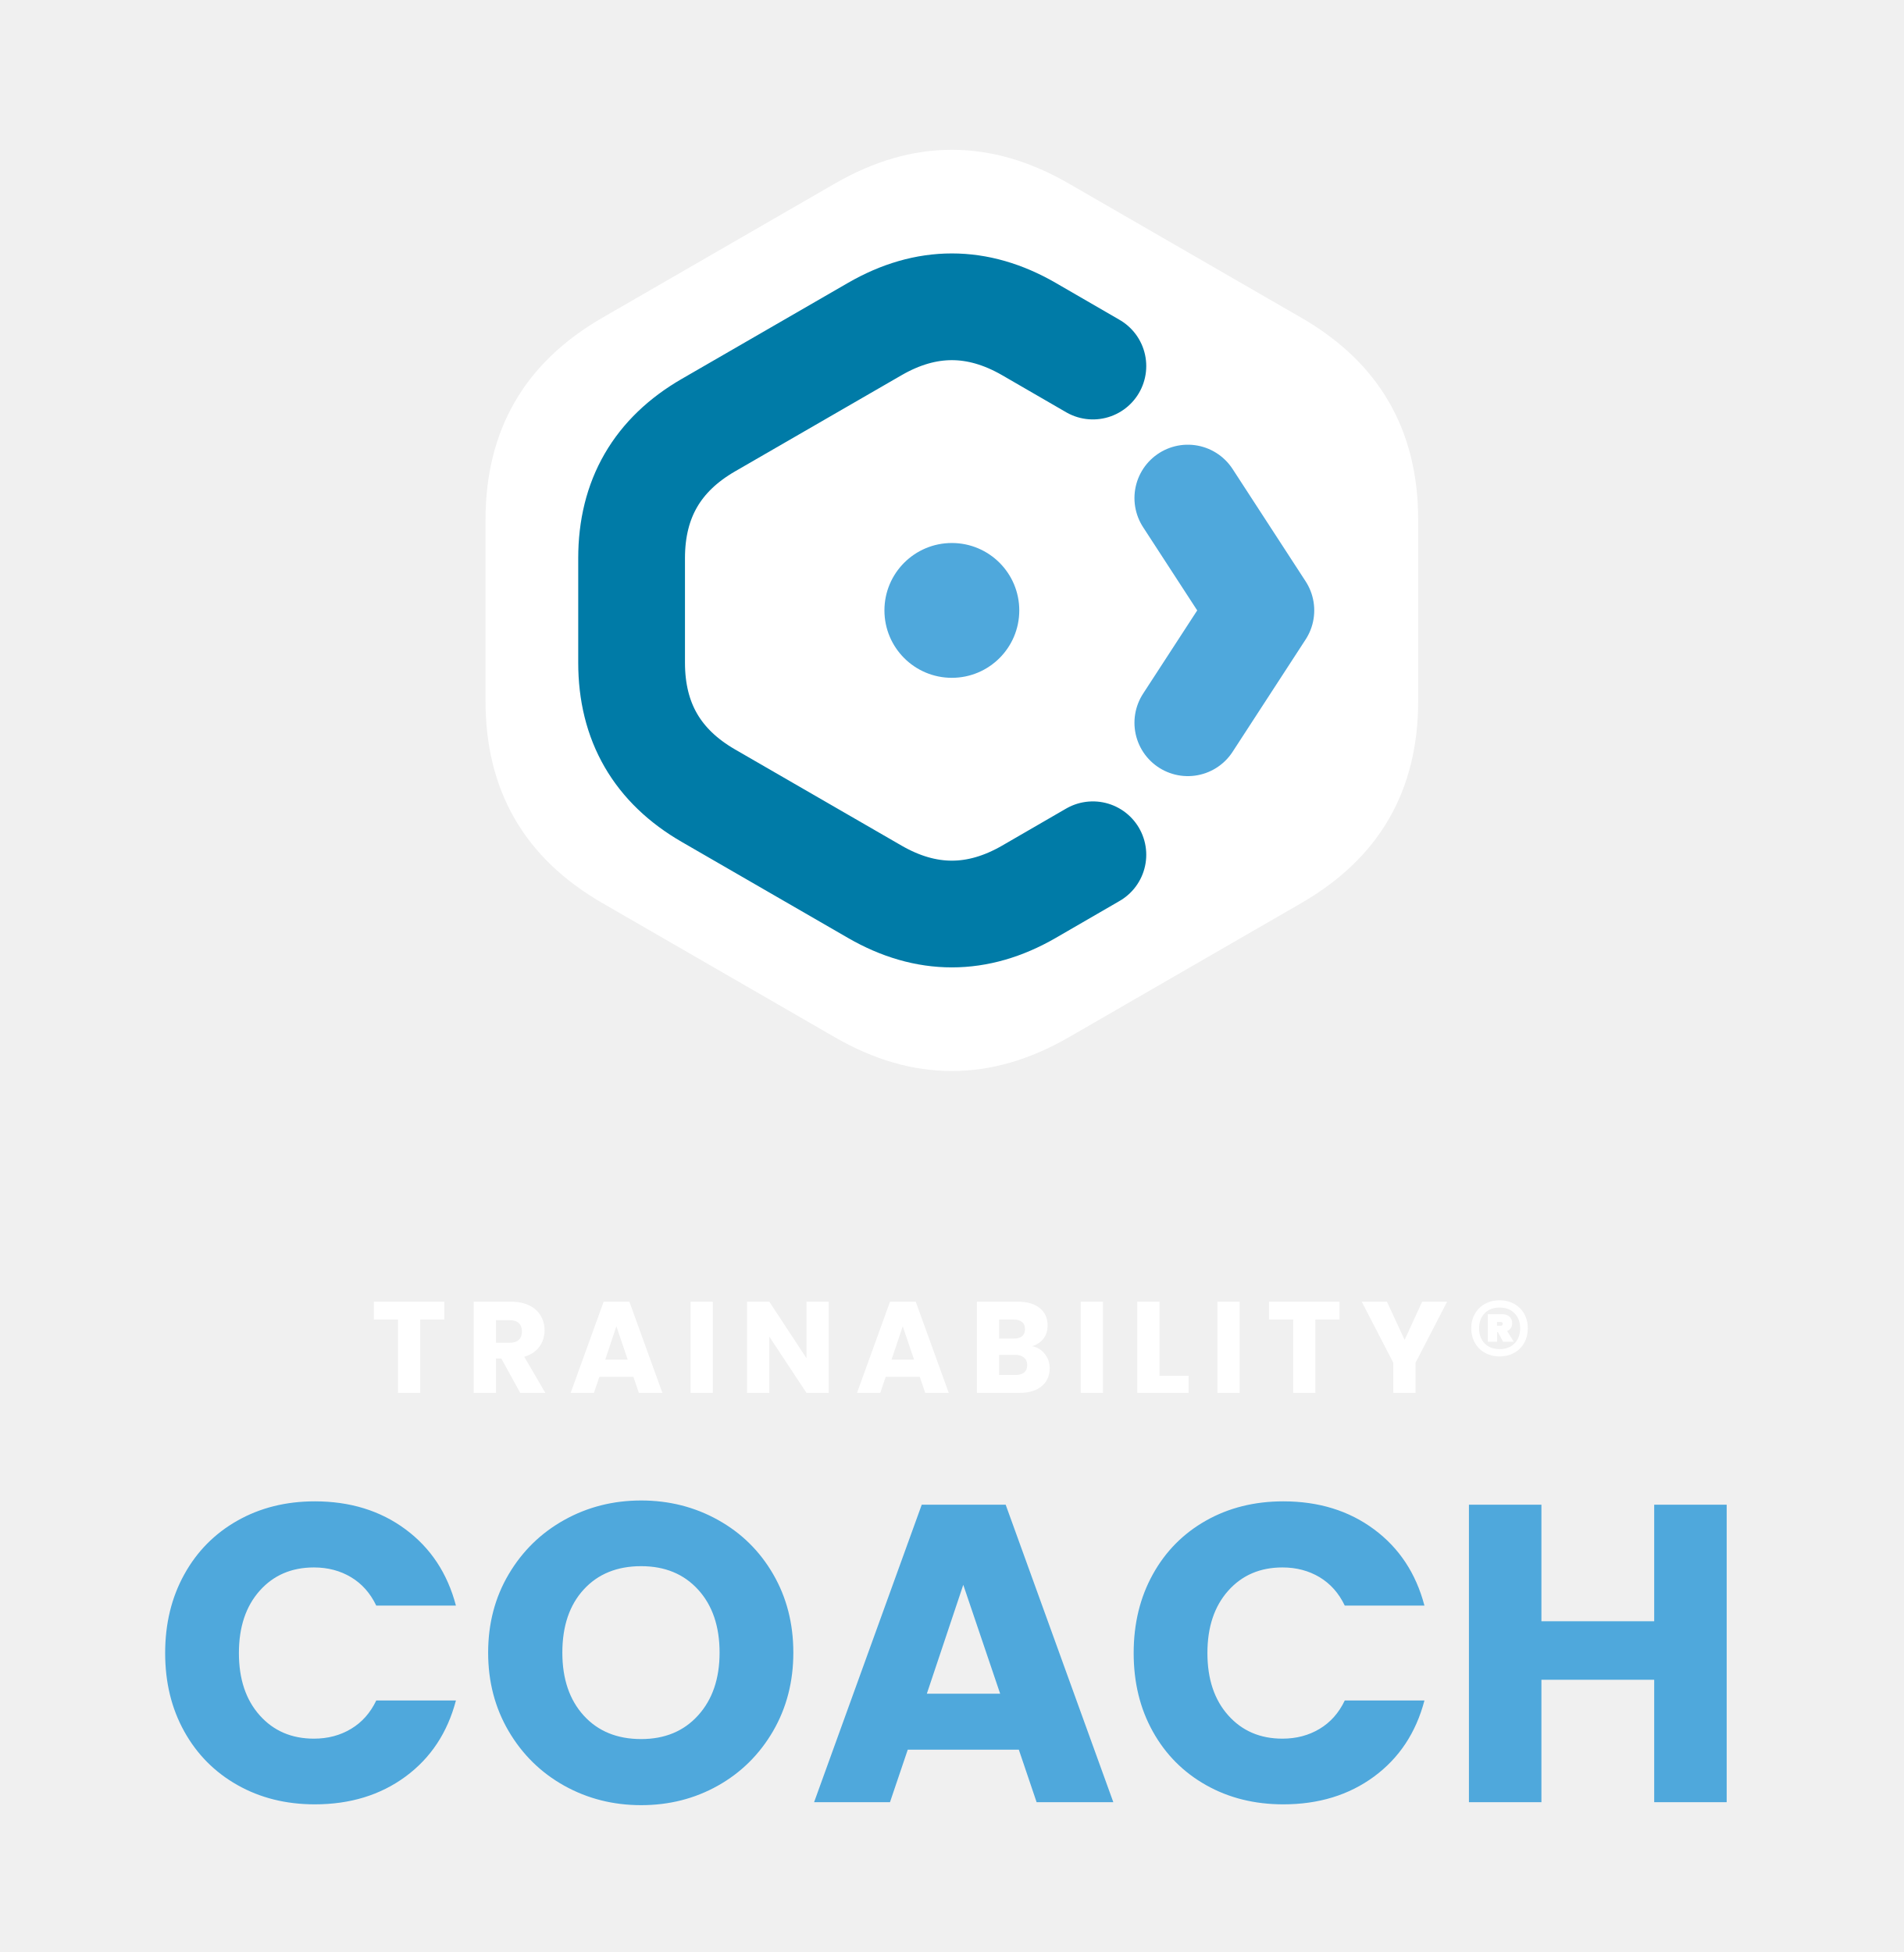
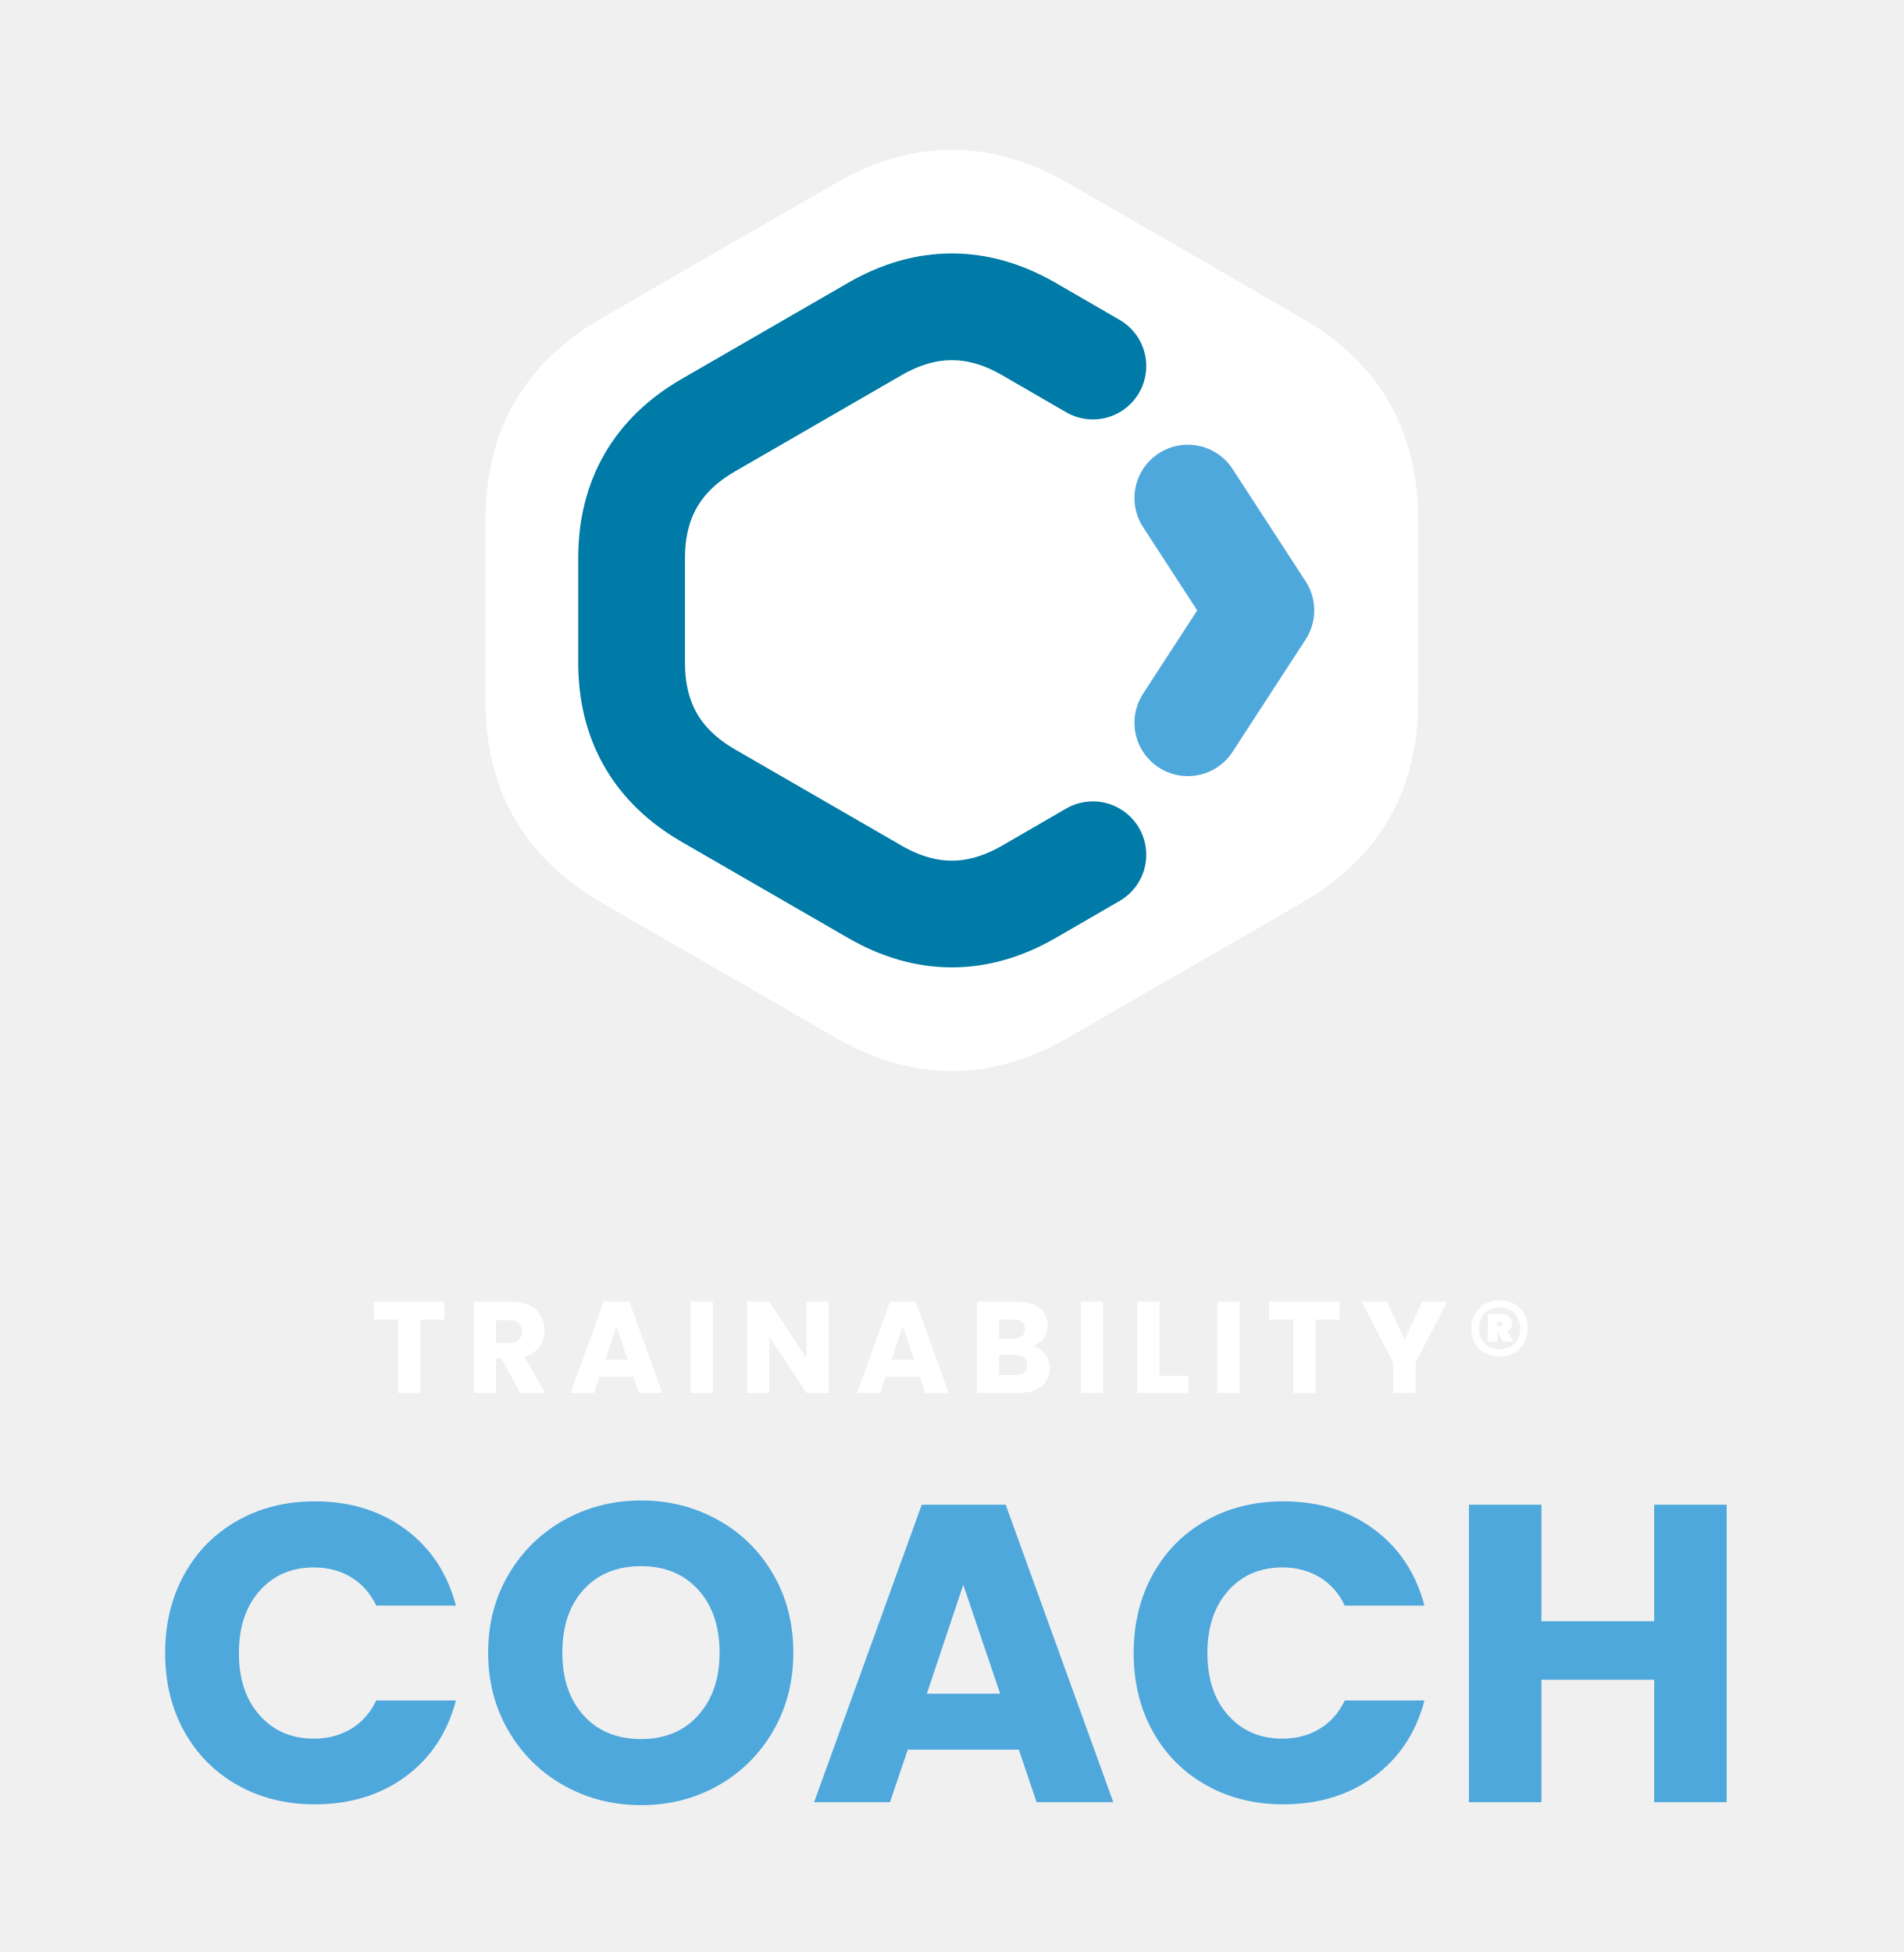
<svg xmlns="http://www.w3.org/2000/svg" viewBox="0 0 507.52 521.25" width="508" height="521" role="img" aria-label="Trainability Coach">
  <path d="M 284.96 49.00 L 347.06 84.85 Q 378.26 102.85 378.26 138.85 L 378.26 187.15 Q 378.26 223.15 347.06 241.15 L 284.96 277.00 Q 253.76 295.00 222.56 277.00 L 160.46 241.15 Q 129.26 223.15 129.26 187.15 L 129.26 138.85 Q 129.26 102.85 160.46 84.85 L 222.56 49.00 Q 253.76 31.00 284.96 49.00 Z" fill="#FFFFFF" />
  <path d="M 291.41 97.75 L 274.31 87.85 Q 253.76 76.00 233.21 87.85 L 188.81 113.50 Q 168.26 125.35 168.26 149.05 L 168.26 176.95 Q 168.26 200.65 188.81 212.50 L 233.21 238.15 Q 253.76 250.00 274.31 238.15 L 291.41 228.25" fill="none" stroke="#007BA7" stroke-width="28.50" stroke-linecap="round" stroke-linejoin="round" />
  <path d="M 316.76 133.00 L 336.26 163.00 L 316.76 193.00" fill="none" stroke="#4FA8DC" stroke-width="28.50" stroke-linecap="round" stroke-linejoin="round" />
-   <circle cx="253.76" cy="163.00" r="18.00" fill="#4FA8DC" />
  <path d="M 118.28 347.60 L 118.28 352.36 L 111.82 352.36 L 111.82 371.95 L 105.89 371.95 L 105.89 352.36 L 99.44 352.36 L 99.44 347.60 Z M 138.53 371.95 L 133.47 362.76 L 132.05 362.76 L 132.05 371.95 L 126.11 371.95 L 126.11 347.60 L 136.07 347.60 Q 138.95 347.60 140.98 348.61 Q 143.01 349.62 144.01 351.37 Q 145.02 353.12 145.02 355.27 Q 145.02 357.70 143.65 359.61 Q 142.28 361.51 139.61 362.31 L 145.23 371.95 Z M 132.05 358.56 L 135.72 358.56 Q 137.35 358.56 138.17 357.77 Q 138.98 356.97 138.98 355.51 Q 138.98 354.13 138.17 353.33 Q 137.35 352.53 135.72 352.53 L 132.05 352.53 Z M 168.74 367.65 L 159.66 367.65 L 158.20 371.95 L 151.99 371.95 L 160.80 347.60 L 167.67 347.60 L 176.48 371.95 L 170.20 371.95 Z M 167.22 363.07 L 164.20 354.16 L 161.22 363.07 Z M 189.94 347.60 L 189.94 371.95 L 184.01 371.95 L 184.01 347.60 Z M 220.88 371.95 L 214.95 371.95 L 205.03 356.93 L 205.03 371.95 L 199.09 371.95 L 199.09 347.60 L 205.03 347.60 L 214.95 362.69 L 214.95 347.60 L 220.88 347.60 Z M 245.19 367.65 L 236.10 367.65 L 234.65 371.95 L 228.44 371.95 L 237.25 347.60 L 244.12 347.60 L 252.93 371.95 L 246.65 371.95 Z M 243.67 363.07 L 240.65 354.16 L 237.66 363.07 Z M 279.88 365.33 Q 279.88 368.38 277.74 370.17 Q 275.61 371.95 271.80 371.95 L 260.45 371.95 L 260.45 347.60 L 271.41 347.60 Q 275.13 347.60 277.22 349.30 Q 279.32 351.00 279.32 353.92 Q 279.32 356.07 278.20 357.49 Q 277.07 358.91 275.20 359.47 Q 277.31 359.92 278.59 361.57 Q 279.88 363.21 279.88 365.33 Z M 266.38 357.45 L 270.27 357.45 Q 271.73 357.45 272.51 356.81 Q 273.29 356.17 273.29 354.92 Q 273.29 353.67 272.51 353.02 Q 271.73 352.36 270.27 352.36 L 266.38 352.36 Z M 273.88 364.53 Q 273.88 363.25 273.03 362.52 Q 272.18 361.79 270.69 361.79 L 266.38 361.79 L 266.38 367.17 L 270.76 367.17 Q 272.25 367.17 273.06 366.49 Q 273.88 365.81 273.88 364.53 Z M 294.10 347.60 L 294.10 371.95 L 288.17 371.95 L 288.17 347.60 Z M 309.19 367.38 L 316.96 367.38 L 316.96 371.95 L 303.26 371.95 L 303.26 347.60 L 309.19 347.60 Z M 330.59 347.60 L 330.59 371.95 L 324.66 371.95 L 324.66 347.60 Z M 357.26 347.60 L 357.26 352.36 L 350.81 352.36 L 350.81 371.95 L 344.88 371.95 L 344.88 352.36 L 338.43 352.36 L 338.43 347.60 Z M 385.98 347.60 L 377.55 363.91 L 377.55 371.95 L 371.62 371.95 L 371.62 363.91 L 363.19 347.60 L 369.92 347.60 L 374.64 357.80 L 379.32 347.60 Z M 407.52 354.71 Q 407.52 356.87 406.57 358.58 Q 405.61 360.30 403.90 361.25 Q 402.18 362.21 400.00 362.21 Q 397.81 362.21 396.09 361.25 Q 394.38 360.30 393.41 358.58 Q 392.43 356.87 392.43 354.71 Q 392.43 352.53 393.41 350.83 Q 394.38 349.13 396.09 348.18 Q 397.81 347.22 400.00 347.22 Q 402.18 347.22 403.90 348.18 Q 405.61 349.13 406.57 350.83 Q 407.52 352.53 407.52 354.71 Z M 405.48 354.71 Q 405.48 352.22 403.98 350.69 Q 402.49 349.16 400.00 349.16 Q 397.50 349.16 396.01 350.69 Q 394.52 352.22 394.52 354.71 Q 394.52 357.21 396.01 358.74 Q 397.50 360.26 400.00 360.26 Q 402.49 360.26 403.98 358.74 Q 405.48 357.21 405.48 354.71 Z M 402.01 355.44 L 403.78 358.29 L 400.93 358.29 L 399.54 355.72 L 399.34 355.72 L 399.34 358.29 L 396.84 358.29 L 396.84 350.93 L 400.69 350.93 Q 401.90 350.93 402.63 351.59 Q 403.36 352.25 403.36 353.33 Q 403.36 354.06 403.00 354.61 Q 402.63 355.17 402.01 355.44 Z M 399.30 354.02 L 400.27 354.02 Q 400.83 354.02 400.83 353.50 Q 400.83 353.02 400.27 353.02 L 399.30 353.02 Z" fill="#FFFFFF" />
  <path d="M 83.68 400.91 Q 97.82 400.91 107.90 408.38 Q 117.97 415.84 121.36 428.75 L 100.09 428.75 Q 97.71 423.77 93.35 421.16 Q 89.00 418.56 83.45 418.56 Q 74.51 418.56 68.97 424.78 Q 63.42 431.01 63.42 441.42 Q 63.42 451.83 68.97 458.05 Q 74.51 464.28 83.45 464.28 Q 89.00 464.28 93.35 461.67 Q 97.71 459.07 100.09 454.09 L 121.36 454.09 Q 117.97 466.99 107.90 474.41 Q 97.82 481.82 83.68 481.82 Q 72.14 481.82 63.03 476.67 Q 53.92 471.52 48.83 462.35 Q 43.73 453.19 43.73 441.42 Q 43.73 429.65 48.83 420.43 Q 53.92 411.21 63.03 406.06 Q 72.14 400.91 83.68 400.91 Z M 129.96 441.31 Q 129.96 429.65 135.45 420.37 Q 140.94 411.09 150.27 405.89 Q 159.61 400.68 170.81 400.68 Q 182.02 400.68 191.35 405.89 Q 200.69 411.09 206.06 420.37 Q 211.44 429.65 211.44 441.31 Q 211.44 452.96 206.01 462.30 Q 200.57 471.63 191.29 476.84 Q 182.02 482.04 170.81 482.04 Q 159.61 482.04 150.27 476.84 Q 140.94 471.63 135.45 462.30 Q 129.96 452.96 129.96 441.31 Z M 191.75 441.31 Q 191.75 430.78 186.03 424.50 Q 180.32 418.22 170.81 418.22 Q 161.19 418.22 155.48 424.45 Q 149.77 430.67 149.77 441.31 Q 149.77 451.83 155.48 458.11 Q 161.19 464.39 170.81 464.39 Q 180.32 464.39 186.03 458.05 Q 191.75 451.72 191.75 441.31 Z M 271.64 467.22 L 241.99 467.22 L 237.24 481.25 L 216.98 481.25 L 245.72 401.81 L 268.13 401.81 L 296.87 481.25 L 276.39 481.25 Z M 266.66 452.28 L 256.81 423.20 L 247.08 452.28 Z M 342.25 400.91 Q 356.40 400.91 366.47 408.38 Q 376.54 415.84 379.93 428.75 L 358.66 428.75 Q 356.28 423.77 351.93 421.16 Q 347.57 418.56 342.02 418.56 Q 333.08 418.56 327.54 424.78 Q 321.99 431.01 321.99 441.42 Q 321.99 451.83 327.54 458.05 Q 333.08 464.28 342.02 464.28 Q 347.57 464.28 351.93 461.67 Q 356.28 459.07 358.66 454.09 L 379.93 454.09 Q 376.54 466.99 366.47 474.41 Q 356.40 481.82 342.25 481.82 Q 330.71 481.82 321.60 476.67 Q 312.49 471.52 307.40 462.35 Q 302.30 453.19 302.30 441.42 Q 302.30 429.65 307.40 420.43 Q 312.49 411.21 321.60 406.06 Q 330.71 400.91 342.25 400.91 Z M 460.62 401.81 L 460.62 481.25 L 441.27 481.25 L 441.27 448.55 L 411.16 448.55 L 411.16 481.25 L 391.81 481.25 L 391.81 401.81 L 411.16 401.81 L 411.16 432.93 L 441.27 432.93 L 441.27 401.81 Z" fill="#4FA8DC" />
</svg>
